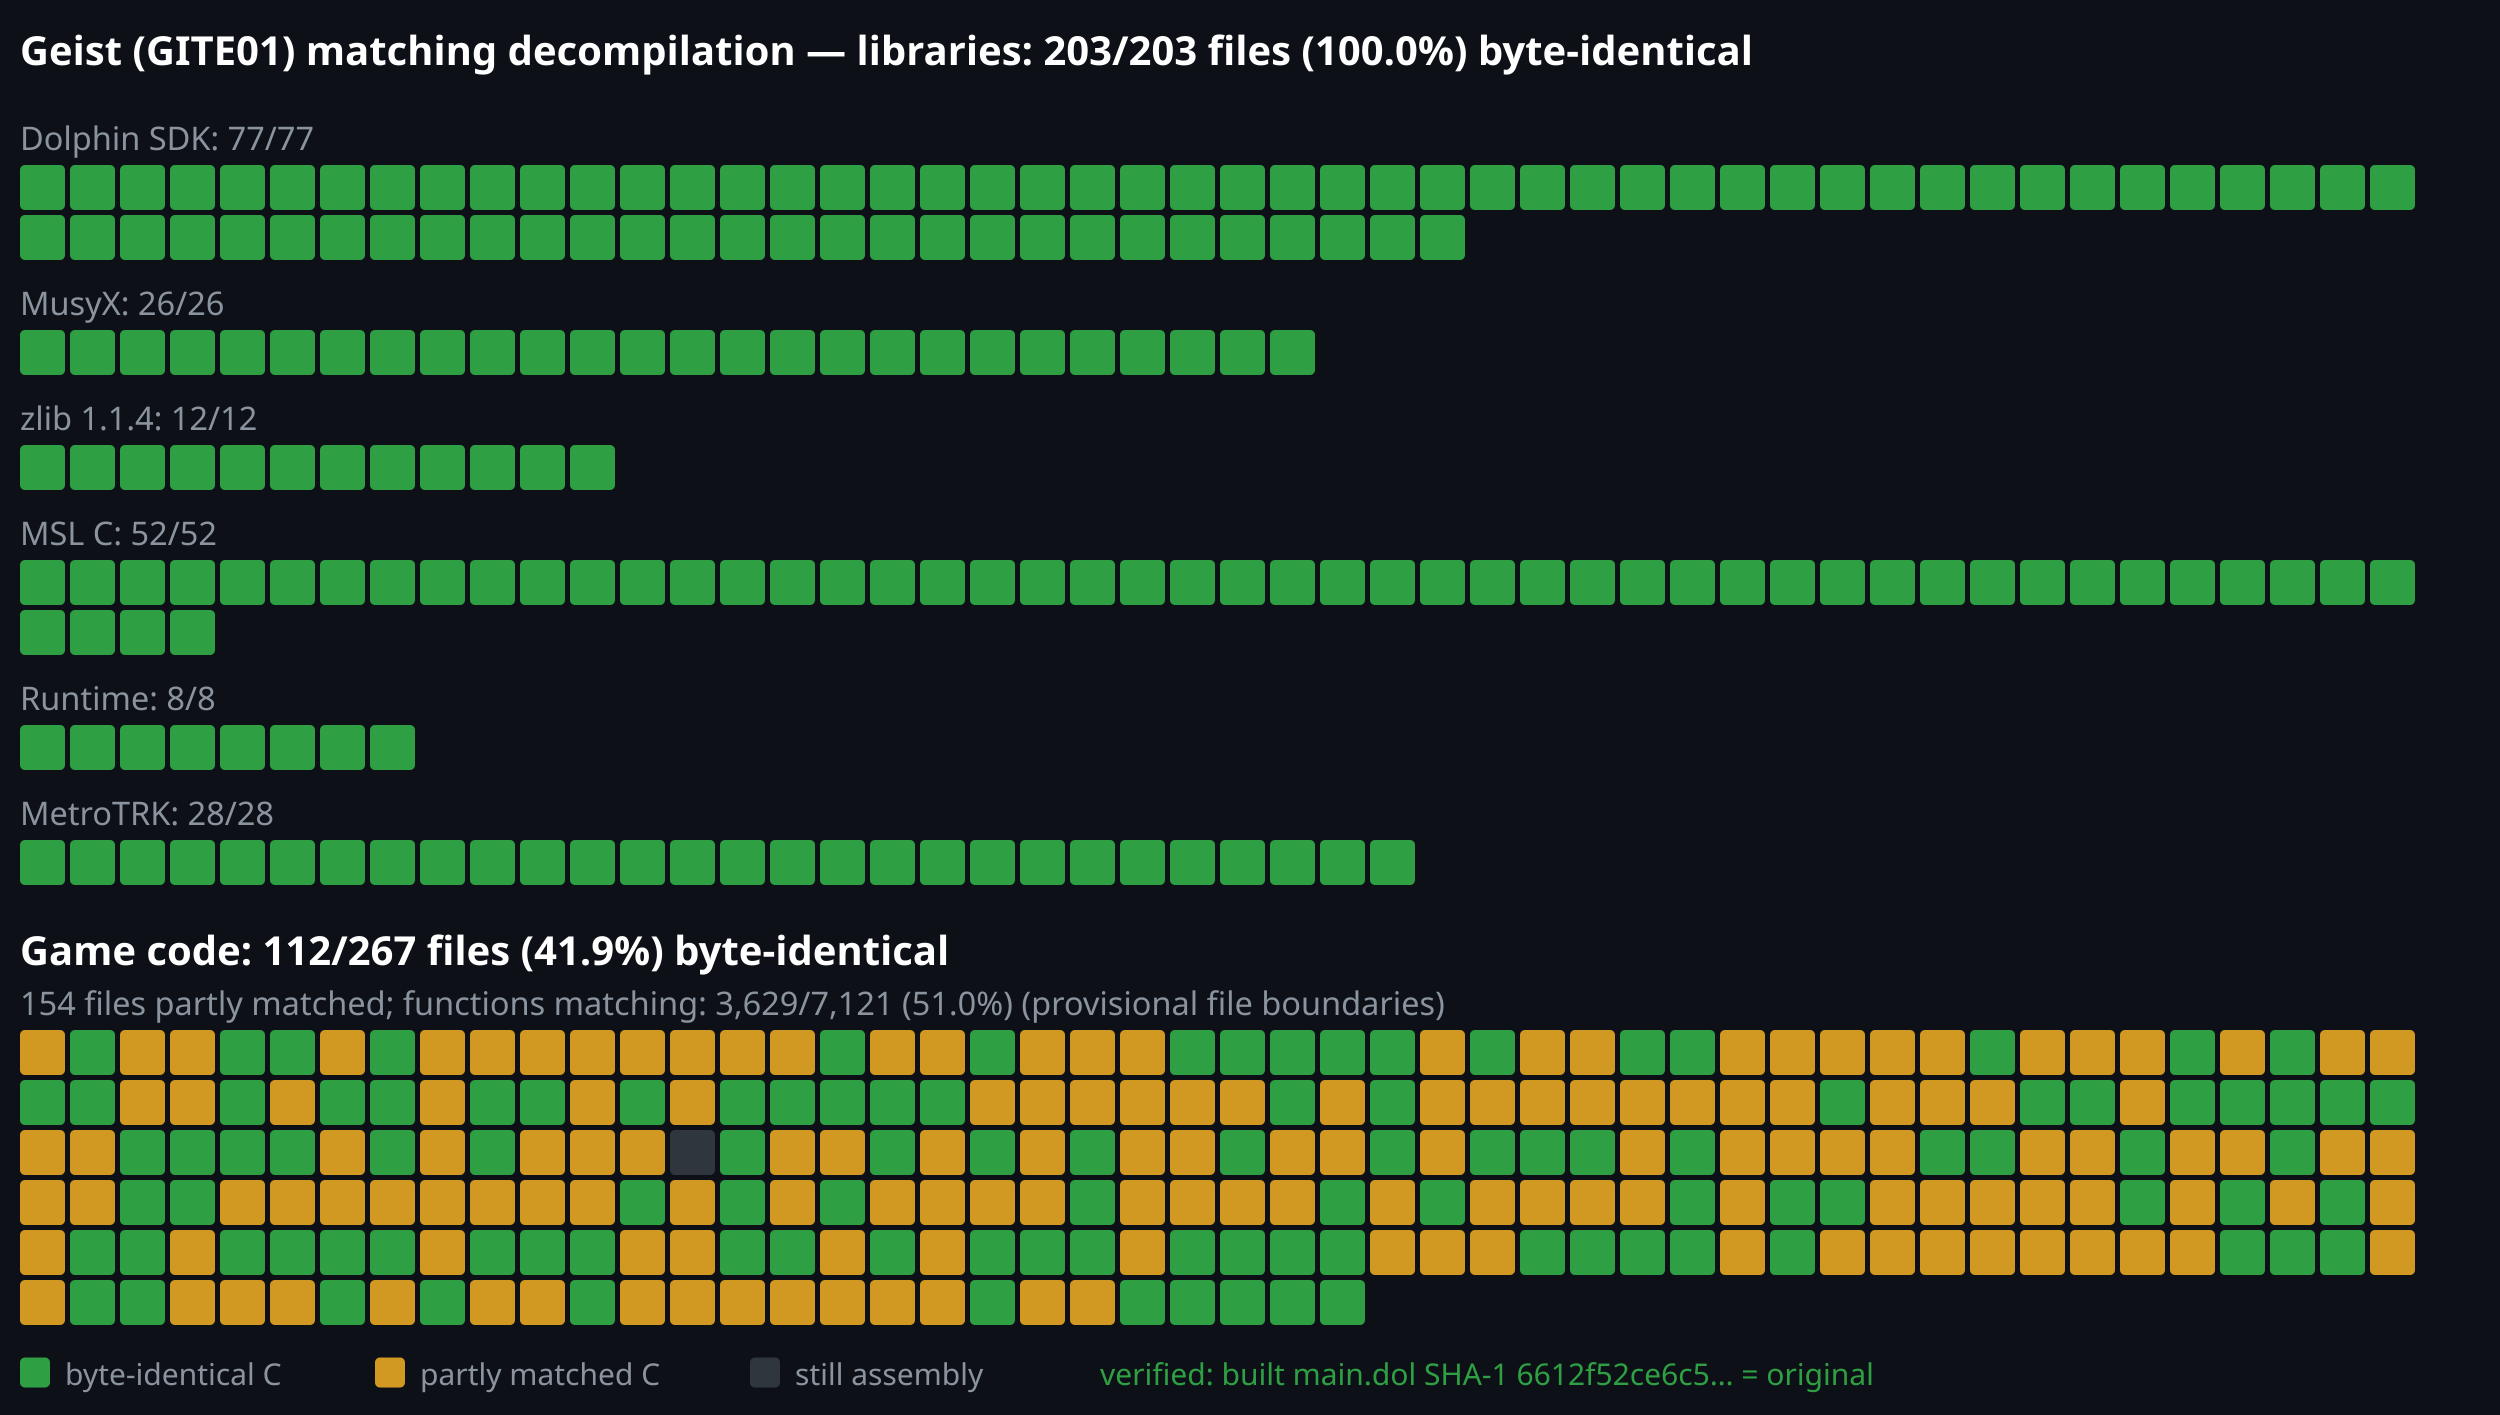
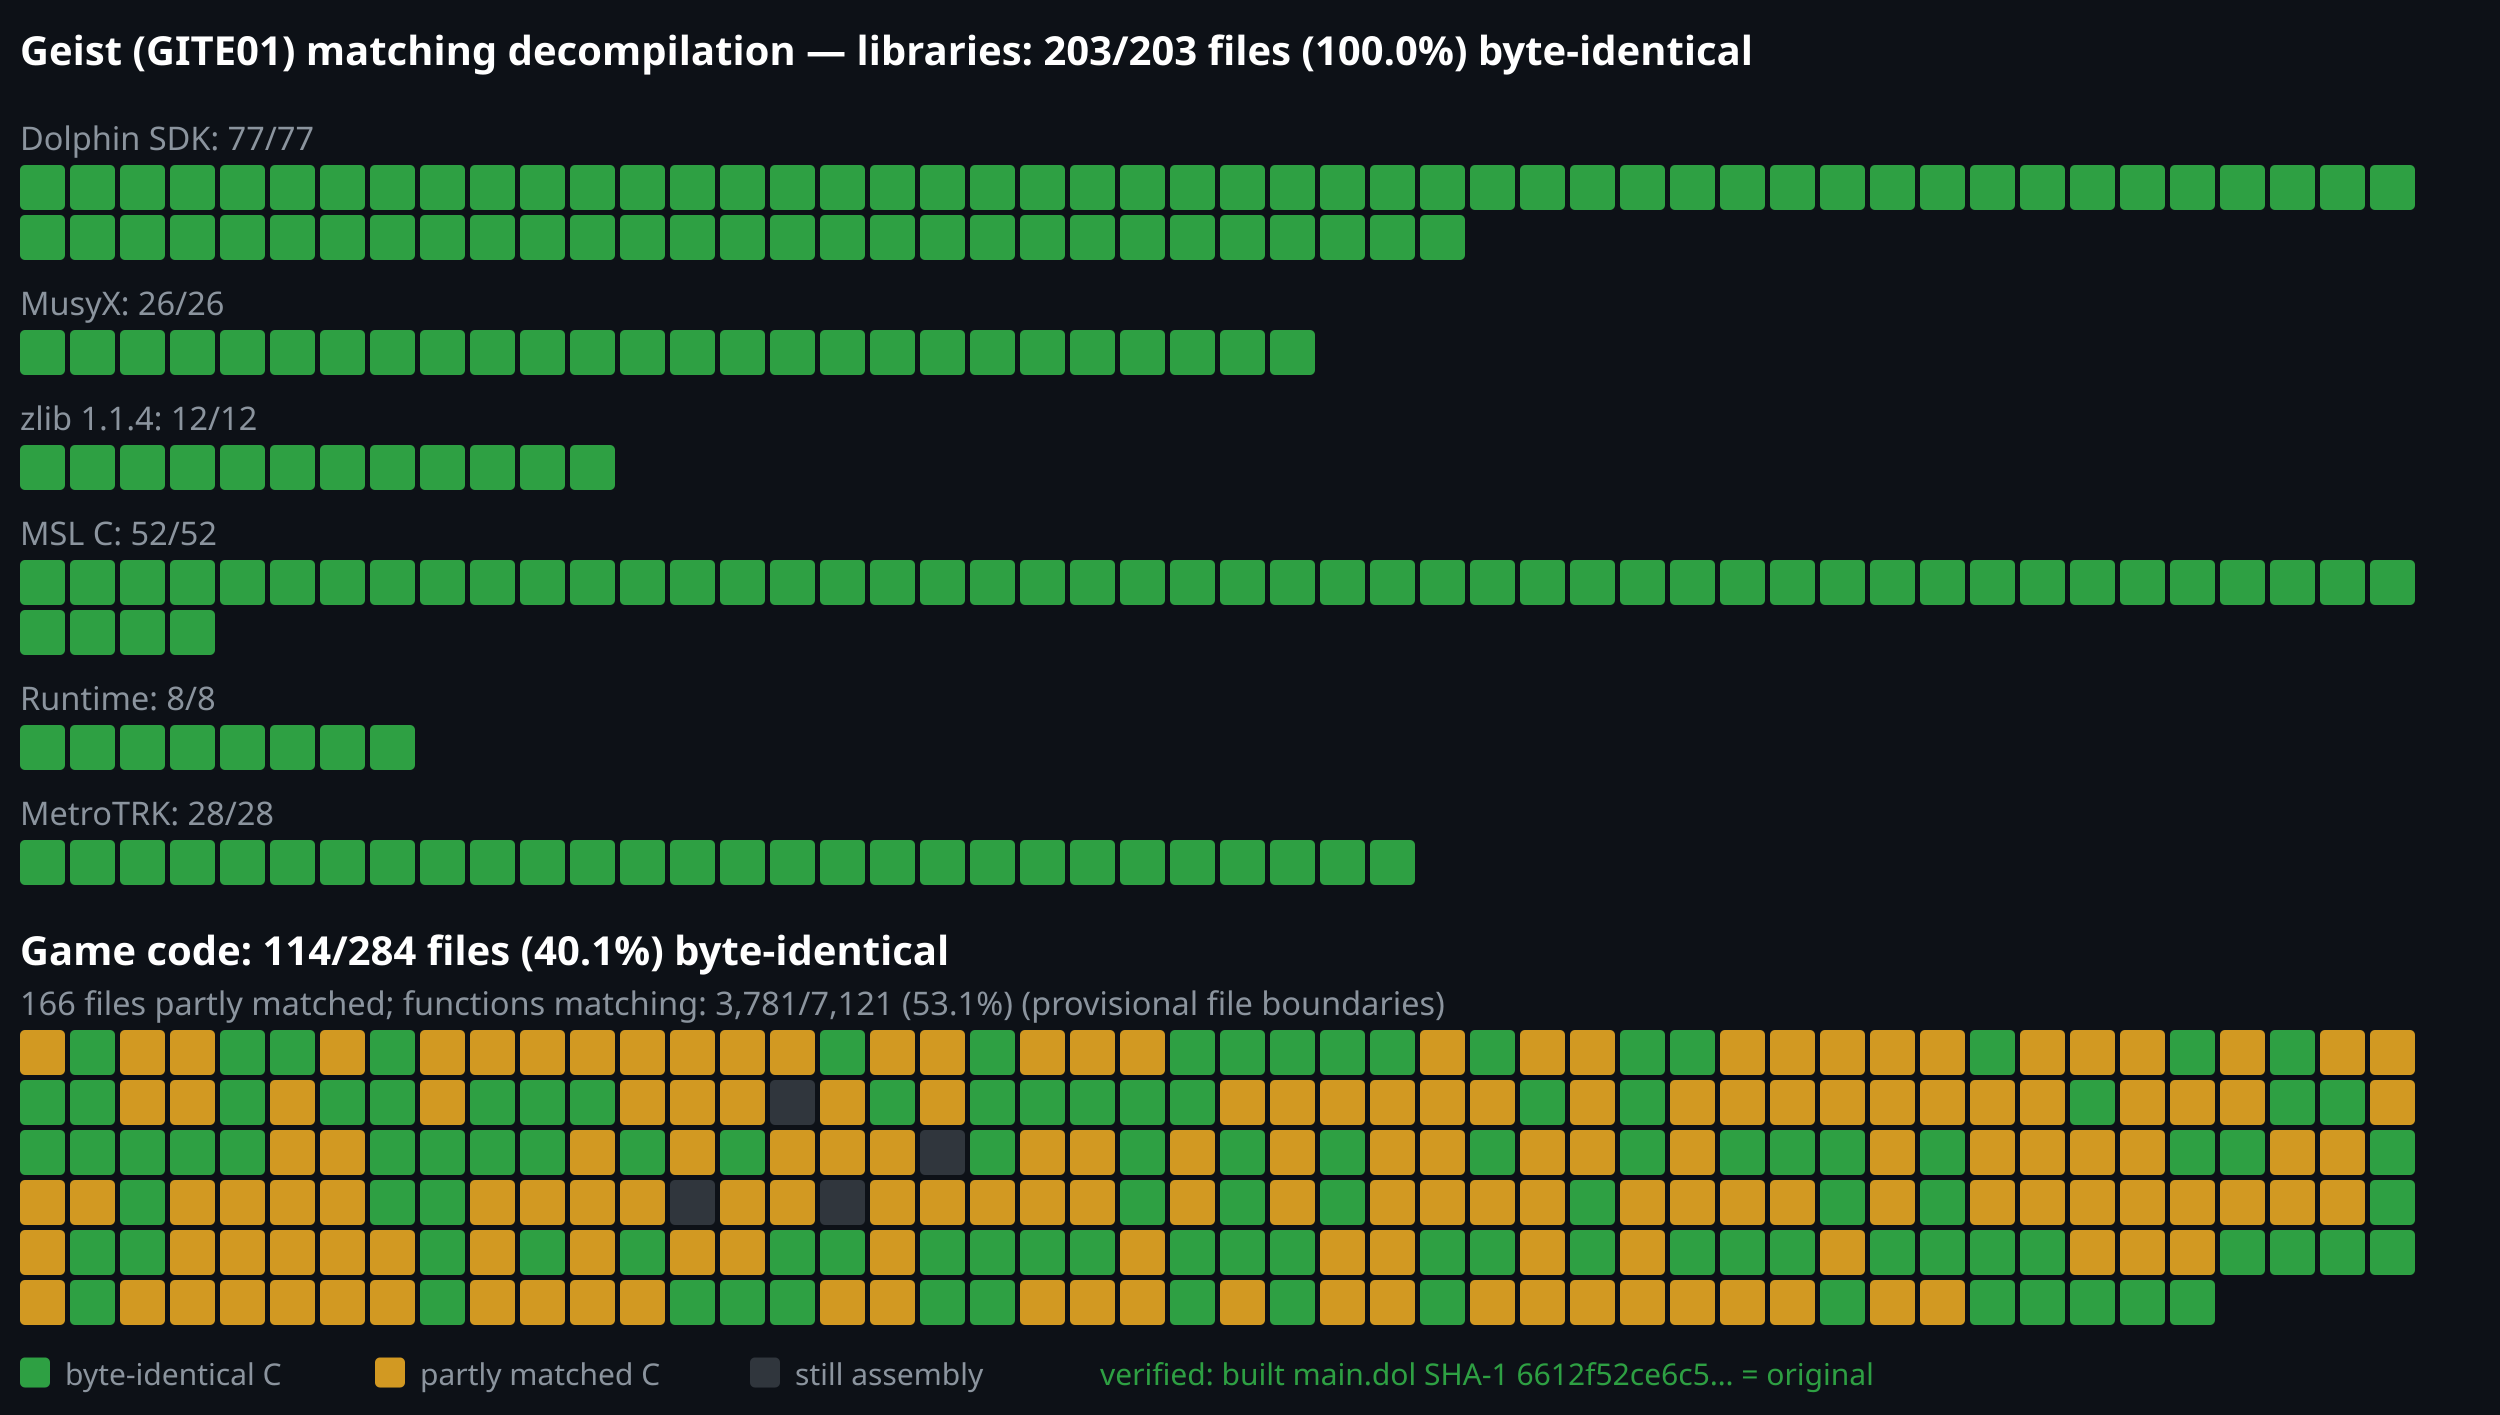
<svg xmlns="http://www.w3.org/2000/svg" viewBox="0 0 1000 566" width="1000" height="566">
  <rect width="1000" height="566" fill="#0d1117" />
  <text x="8" y="26" font-family="sans-serif" font-size="16" font-weight="bold" fill="#ffffff">Geist (GITE01) matching decompilation — libraries: 203/203 files (100.0%) byte-identical</text>
  <text x="8" y="60" font-family="sans-serif" font-size="13" font-weight="normal" fill="#8b949e">Dolphin SDK: 77/77</text>
  <rect x="8" y="66" width="18" height="18" rx="2" fill="#2ea043" />
  <rect x="28" y="66" width="18" height="18" rx="2" fill="#2ea043" />
  <rect x="48" y="66" width="18" height="18" rx="2" fill="#2ea043" />
  <rect x="68" y="66" width="18" height="18" rx="2" fill="#2ea043" />
  <rect x="88" y="66" width="18" height="18" rx="2" fill="#2ea043" />
  <rect x="108" y="66" width="18" height="18" rx="2" fill="#2ea043" />
  <rect x="128" y="66" width="18" height="18" rx="2" fill="#2ea043" />
  <rect x="148" y="66" width="18" height="18" rx="2" fill="#2ea043" />
  <rect x="168" y="66" width="18" height="18" rx="2" fill="#2ea043" />
  <rect x="188" y="66" width="18" height="18" rx="2" fill="#2ea043" />
  <rect x="208" y="66" width="18" height="18" rx="2" fill="#2ea043" />
  <rect x="228" y="66" width="18" height="18" rx="2" fill="#2ea043" />
  <rect x="248" y="66" width="18" height="18" rx="2" fill="#2ea043" />
  <rect x="268" y="66" width="18" height="18" rx="2" fill="#2ea043" />
  <rect x="288" y="66" width="18" height="18" rx="2" fill="#2ea043" />
  <rect x="308" y="66" width="18" height="18" rx="2" fill="#2ea043" />
  <rect x="328" y="66" width="18" height="18" rx="2" fill="#2ea043" />
  <rect x="348" y="66" width="18" height="18" rx="2" fill="#2ea043" />
  <rect x="368" y="66" width="18" height="18" rx="2" fill="#2ea043" />
  <rect x="388" y="66" width="18" height="18" rx="2" fill="#2ea043" />
  <rect x="408" y="66" width="18" height="18" rx="2" fill="#2ea043" />
  <rect x="428" y="66" width="18" height="18" rx="2" fill="#2ea043" />
  <rect x="448" y="66" width="18" height="18" rx="2" fill="#2ea043" />
  <rect x="468" y="66" width="18" height="18" rx="2" fill="#2ea043" />
  <rect x="488" y="66" width="18" height="18" rx="2" fill="#2ea043" />
  <rect x="508" y="66" width="18" height="18" rx="2" fill="#2ea043" />
  <rect x="528" y="66" width="18" height="18" rx="2" fill="#2ea043" />
  <rect x="548" y="66" width="18" height="18" rx="2" fill="#2ea043" />
  <rect x="568" y="66" width="18" height="18" rx="2" fill="#2ea043" />
  <rect x="588" y="66" width="18" height="18" rx="2" fill="#2ea043" />
  <rect x="608" y="66" width="18" height="18" rx="2" fill="#2ea043" />
  <rect x="628" y="66" width="18" height="18" rx="2" fill="#2ea043" />
  <rect x="648" y="66" width="18" height="18" rx="2" fill="#2ea043" />
  <rect x="668" y="66" width="18" height="18" rx="2" fill="#2ea043" />
  <rect x="688" y="66" width="18" height="18" rx="2" fill="#2ea043" />
  <rect x="708" y="66" width="18" height="18" rx="2" fill="#2ea043" />
  <rect x="728" y="66" width="18" height="18" rx="2" fill="#2ea043" />
  <rect x="748" y="66" width="18" height="18" rx="2" fill="#2ea043" />
  <rect x="768" y="66" width="18" height="18" rx="2" fill="#2ea043" />
  <rect x="788" y="66" width="18" height="18" rx="2" fill="#2ea043" />
  <rect x="808" y="66" width="18" height="18" rx="2" fill="#2ea043" />
  <rect x="828" y="66" width="18" height="18" rx="2" fill="#2ea043" />
  <rect x="848" y="66" width="18" height="18" rx="2" fill="#2ea043" />
  <rect x="868" y="66" width="18" height="18" rx="2" fill="#2ea043" />
  <rect x="888" y="66" width="18" height="18" rx="2" fill="#2ea043" />
  <rect x="908" y="66" width="18" height="18" rx="2" fill="#2ea043" />
  <rect x="928" y="66" width="18" height="18" rx="2" fill="#2ea043" />
  <rect x="948" y="66" width="18" height="18" rx="2" fill="#2ea043" />
  <rect x="8" y="86" width="18" height="18" rx="2" fill="#2ea043" />
  <rect x="28" y="86" width="18" height="18" rx="2" fill="#2ea043" />
  <rect x="48" y="86" width="18" height="18" rx="2" fill="#2ea043" />
  <rect x="68" y="86" width="18" height="18" rx="2" fill="#2ea043" />
  <rect x="88" y="86" width="18" height="18" rx="2" fill="#2ea043" />
  <rect x="108" y="86" width="18" height="18" rx="2" fill="#2ea043" />
  <rect x="128" y="86" width="18" height="18" rx="2" fill="#2ea043" />
  <rect x="148" y="86" width="18" height="18" rx="2" fill="#2ea043" />
  <rect x="168" y="86" width="18" height="18" rx="2" fill="#2ea043" />
  <rect x="188" y="86" width="18" height="18" rx="2" fill="#2ea043" />
  <rect x="208" y="86" width="18" height="18" rx="2" fill="#2ea043" />
  <rect x="228" y="86" width="18" height="18" rx="2" fill="#2ea043" />
  <rect x="248" y="86" width="18" height="18" rx="2" fill="#2ea043" />
  <rect x="268" y="86" width="18" height="18" rx="2" fill="#2ea043" />
  <rect x="288" y="86" width="18" height="18" rx="2" fill="#2ea043" />
  <rect x="308" y="86" width="18" height="18" rx="2" fill="#2ea043" />
  <rect x="328" y="86" width="18" height="18" rx="2" fill="#2ea043" />
  <rect x="348" y="86" width="18" height="18" rx="2" fill="#2ea043" />
  <rect x="368" y="86" width="18" height="18" rx="2" fill="#2ea043" />
  <rect x="388" y="86" width="18" height="18" rx="2" fill="#2ea043" />
  <rect x="408" y="86" width="18" height="18" rx="2" fill="#2ea043" />
  <rect x="428" y="86" width="18" height="18" rx="2" fill="#2ea043" />
  <rect x="448" y="86" width="18" height="18" rx="2" fill="#2ea043" />
  <rect x="468" y="86" width="18" height="18" rx="2" fill="#2ea043" />
  <rect x="488" y="86" width="18" height="18" rx="2" fill="#2ea043" />
  <rect x="508" y="86" width="18" height="18" rx="2" fill="#2ea043" />
  <rect x="528" y="86" width="18" height="18" rx="2" fill="#2ea043" />
  <rect x="548" y="86" width="18" height="18" rx="2" fill="#2ea043" />
  <rect x="568" y="86" width="18" height="18" rx="2" fill="#2ea043" />
  <text x="8" y="126" font-family="sans-serif" font-size="13" font-weight="normal" fill="#8b949e">MusyX: 26/26</text>
  <rect x="8" y="132" width="18" height="18" rx="2" fill="#2ea043" />
  <rect x="28" y="132" width="18" height="18" rx="2" fill="#2ea043" />
  <rect x="48" y="132" width="18" height="18" rx="2" fill="#2ea043" />
  <rect x="68" y="132" width="18" height="18" rx="2" fill="#2ea043" />
  <rect x="88" y="132" width="18" height="18" rx="2" fill="#2ea043" />
  <rect x="108" y="132" width="18" height="18" rx="2" fill="#2ea043" />
  <rect x="128" y="132" width="18" height="18" rx="2" fill="#2ea043" />
  <rect x="148" y="132" width="18" height="18" rx="2" fill="#2ea043" />
  <rect x="168" y="132" width="18" height="18" rx="2" fill="#2ea043" />
  <rect x="188" y="132" width="18" height="18" rx="2" fill="#2ea043" />
  <rect x="208" y="132" width="18" height="18" rx="2" fill="#2ea043" />
  <rect x="228" y="132" width="18" height="18" rx="2" fill="#2ea043" />
  <rect x="248" y="132" width="18" height="18" rx="2" fill="#2ea043" />
  <rect x="268" y="132" width="18" height="18" rx="2" fill="#2ea043" />
  <rect x="288" y="132" width="18" height="18" rx="2" fill="#2ea043" />
  <rect x="308" y="132" width="18" height="18" rx="2" fill="#2ea043" />
  <rect x="328" y="132" width="18" height="18" rx="2" fill="#2ea043" />
  <rect x="348" y="132" width="18" height="18" rx="2" fill="#2ea043" />
  <rect x="368" y="132" width="18" height="18" rx="2" fill="#2ea043" />
  <rect x="388" y="132" width="18" height="18" rx="2" fill="#2ea043" />
  <rect x="408" y="132" width="18" height="18" rx="2" fill="#2ea043" />
  <rect x="428" y="132" width="18" height="18" rx="2" fill="#2ea043" />
  <rect x="448" y="132" width="18" height="18" rx="2" fill="#2ea043" />
  <rect x="468" y="132" width="18" height="18" rx="2" fill="#2ea043" />
  <rect x="488" y="132" width="18" height="18" rx="2" fill="#2ea043" />
  <rect x="508" y="132" width="18" height="18" rx="2" fill="#2ea043" />
  <text x="8" y="172" font-family="sans-serif" font-size="13" font-weight="normal" fill="#8b949e">zlib 1.1.4: 12/12</text>
  <rect x="8" y="178" width="18" height="18" rx="2" fill="#2ea043" />
  <rect x="28" y="178" width="18" height="18" rx="2" fill="#2ea043" />
  <rect x="48" y="178" width="18" height="18" rx="2" fill="#2ea043" />
  <rect x="68" y="178" width="18" height="18" rx="2" fill="#2ea043" />
  <rect x="88" y="178" width="18" height="18" rx="2" fill="#2ea043" />
  <rect x="108" y="178" width="18" height="18" rx="2" fill="#2ea043" />
  <rect x="128" y="178" width="18" height="18" rx="2" fill="#2ea043" />
  <rect x="148" y="178" width="18" height="18" rx="2" fill="#2ea043" />
  <rect x="168" y="178" width="18" height="18" rx="2" fill="#2ea043" />
  <rect x="188" y="178" width="18" height="18" rx="2" fill="#2ea043" />
  <rect x="208" y="178" width="18" height="18" rx="2" fill="#2ea043" />
  <rect x="228" y="178" width="18" height="18" rx="2" fill="#2ea043" />
  <text x="8" y="218" font-family="sans-serif" font-size="13" font-weight="normal" fill="#8b949e">MSL C: 52/52</text>
  <rect x="8" y="224" width="18" height="18" rx="2" fill="#2ea043" />
  <rect x="28" y="224" width="18" height="18" rx="2" fill="#2ea043" />
  <rect x="48" y="224" width="18" height="18" rx="2" fill="#2ea043" />
  <rect x="68" y="224" width="18" height="18" rx="2" fill="#2ea043" />
  <rect x="88" y="224" width="18" height="18" rx="2" fill="#2ea043" />
  <rect x="108" y="224" width="18" height="18" rx="2" fill="#2ea043" />
  <rect x="128" y="224" width="18" height="18" rx="2" fill="#2ea043" />
  <rect x="148" y="224" width="18" height="18" rx="2" fill="#2ea043" />
  <rect x="168" y="224" width="18" height="18" rx="2" fill="#2ea043" />
  <rect x="188" y="224" width="18" height="18" rx="2" fill="#2ea043" />
  <rect x="208" y="224" width="18" height="18" rx="2" fill="#2ea043" />
  <rect x="228" y="224" width="18" height="18" rx="2" fill="#2ea043" />
  <rect x="248" y="224" width="18" height="18" rx="2" fill="#2ea043" />
  <rect x="268" y="224" width="18" height="18" rx="2" fill="#2ea043" />
  <rect x="288" y="224" width="18" height="18" rx="2" fill="#2ea043" />
  <rect x="308" y="224" width="18" height="18" rx="2" fill="#2ea043" />
  <rect x="328" y="224" width="18" height="18" rx="2" fill="#2ea043" />
  <rect x="348" y="224" width="18" height="18" rx="2" fill="#2ea043" />
  <rect x="368" y="224" width="18" height="18" rx="2" fill="#2ea043" />
  <rect x="388" y="224" width="18" height="18" rx="2" fill="#2ea043" />
  <rect x="408" y="224" width="18" height="18" rx="2" fill="#2ea043" />
  <rect x="428" y="224" width="18" height="18" rx="2" fill="#2ea043" />
  <rect x="448" y="224" width="18" height="18" rx="2" fill="#2ea043" />
  <rect x="468" y="224" width="18" height="18" rx="2" fill="#2ea043" />
  <rect x="488" y="224" width="18" height="18" rx="2" fill="#2ea043" />
  <rect x="508" y="224" width="18" height="18" rx="2" fill="#2ea043" />
  <rect x="528" y="224" width="18" height="18" rx="2" fill="#2ea043" />
  <rect x="548" y="224" width="18" height="18" rx="2" fill="#2ea043" />
  <rect x="568" y="224" width="18" height="18" rx="2" fill="#2ea043" />
  <rect x="588" y="224" width="18" height="18" rx="2" fill="#2ea043" />
  <rect x="608" y="224" width="18" height="18" rx="2" fill="#2ea043" />
  <rect x="628" y="224" width="18" height="18" rx="2" fill="#2ea043" />
  <rect x="648" y="224" width="18" height="18" rx="2" fill="#2ea043" />
  <rect x="668" y="224" width="18" height="18" rx="2" fill="#2ea043" />
  <rect x="688" y="224" width="18" height="18" rx="2" fill="#2ea043" />
  <rect x="708" y="224" width="18" height="18" rx="2" fill="#2ea043" />
  <rect x="728" y="224" width="18" height="18" rx="2" fill="#2ea043" />
  <rect x="748" y="224" width="18" height="18" rx="2" fill="#2ea043" />
  <rect x="768" y="224" width="18" height="18" rx="2" fill="#2ea043" />
  <rect x="788" y="224" width="18" height="18" rx="2" fill="#2ea043" />
  <rect x="808" y="224" width="18" height="18" rx="2" fill="#2ea043" />
  <rect x="828" y="224" width="18" height="18" rx="2" fill="#2ea043" />
  <rect x="848" y="224" width="18" height="18" rx="2" fill="#2ea043" />
  <rect x="868" y="224" width="18" height="18" rx="2" fill="#2ea043" />
  <rect x="888" y="224" width="18" height="18" rx="2" fill="#2ea043" />
  <rect x="908" y="224" width="18" height="18" rx="2" fill="#2ea043" />
  <rect x="928" y="224" width="18" height="18" rx="2" fill="#2ea043" />
  <rect x="948" y="224" width="18" height="18" rx="2" fill="#2ea043" />
  <rect x="8" y="244" width="18" height="18" rx="2" fill="#2ea043" />
  <rect x="28" y="244" width="18" height="18" rx="2" fill="#2ea043" />
  <rect x="48" y="244" width="18" height="18" rx="2" fill="#2ea043" />
  <rect x="68" y="244" width="18" height="18" rx="2" fill="#2ea043" />
  <text x="8" y="284" font-family="sans-serif" font-size="13" font-weight="normal" fill="#8b949e">Runtime: 8/8</text>
  <rect x="8" y="290" width="18" height="18" rx="2" fill="#2ea043" />
  <rect x="28" y="290" width="18" height="18" rx="2" fill="#2ea043" />
  <rect x="48" y="290" width="18" height="18" rx="2" fill="#2ea043" />
  <rect x="68" y="290" width="18" height="18" rx="2" fill="#2ea043" />
  <rect x="88" y="290" width="18" height="18" rx="2" fill="#2ea043" />
  <rect x="108" y="290" width="18" height="18" rx="2" fill="#2ea043" />
  <rect x="128" y="290" width="18" height="18" rx="2" fill="#2ea043" />
  <rect x="148" y="290" width="18" height="18" rx="2" fill="#2ea043" />
  <text x="8" y="330" font-family="sans-serif" font-size="13" font-weight="normal" fill="#8b949e">MetroTRK: 28/28</text>
  <rect x="8" y="336" width="18" height="18" rx="2" fill="#2ea043" />
  <rect x="28" y="336" width="18" height="18" rx="2" fill="#2ea043" />
  <rect x="48" y="336" width="18" height="18" rx="2" fill="#2ea043" />
  <rect x="68" y="336" width="18" height="18" rx="2" fill="#2ea043" />
  <rect x="88" y="336" width="18" height="18" rx="2" fill="#2ea043" />
  <rect x="108" y="336" width="18" height="18" rx="2" fill="#2ea043" />
  <rect x="128" y="336" width="18" height="18" rx="2" fill="#2ea043" />
  <rect x="148" y="336" width="18" height="18" rx="2" fill="#2ea043" />
  <rect x="168" y="336" width="18" height="18" rx="2" fill="#2ea043" />
  <rect x="188" y="336" width="18" height="18" rx="2" fill="#2ea043" />
  <rect x="208" y="336" width="18" height="18" rx="2" fill="#2ea043" />
  <rect x="228" y="336" width="18" height="18" rx="2" fill="#2ea043" />
  <rect x="248" y="336" width="18" height="18" rx="2" fill="#2ea043" />
  <rect x="268" y="336" width="18" height="18" rx="2" fill="#2ea043" />
  <rect x="288" y="336" width="18" height="18" rx="2" fill="#2ea043" />
  <rect x="308" y="336" width="18" height="18" rx="2" fill="#2ea043" />
  <rect x="328" y="336" width="18" height="18" rx="2" fill="#2ea043" />
  <rect x="348" y="336" width="18" height="18" rx="2" fill="#2ea043" />
  <rect x="368" y="336" width="18" height="18" rx="2" fill="#2ea043" />
  <rect x="388" y="336" width="18" height="18" rx="2" fill="#2ea043" />
  <rect x="408" y="336" width="18" height="18" rx="2" fill="#2ea043" />
  <rect x="428" y="336" width="18" height="18" rx="2" fill="#2ea043" />
  <rect x="448" y="336" width="18" height="18" rx="2" fill="#2ea043" />
  <rect x="468" y="336" width="18" height="18" rx="2" fill="#2ea043" />
  <rect x="488" y="336" width="18" height="18" rx="2" fill="#2ea043" />
  <rect x="508" y="336" width="18" height="18" rx="2" fill="#2ea043" />
  <rect x="528" y="336" width="18" height="18" rx="2" fill="#2ea043" />
  <rect x="548" y="336" width="18" height="18" rx="2" fill="#2ea043" />
-   <text x="8" y="386" font-family="sans-serif" font-size="16" font-weight="bold" fill="#ffffff">Game code: 112/267 files (41.9%) byte-identical</text>
-   <text x="8" y="406" font-family="sans-serif" font-size="13" font-weight="normal" fill="#8b949e">154 files partly matched; functions matching: 3,629/7,121 (51.0%) (provisional file boundaries)</text>
+   <text x="8" y="386" font-family="sans-serif" font-size="16" font-weight="bold" fill="#ffffff">Game code: 114/284 files (40.1%) byte-identical</text>
+   <text x="8" y="406" font-family="sans-serif" font-size="13" font-weight="normal" fill="#8b949e">166 files partly matched; functions matching: 3,781/7,121 (53.1%) (provisional file boundaries)</text>
  <rect x="8" y="412" width="18" height="18" rx="2" fill="#d29922" />
  <rect x="28" y="412" width="18" height="18" rx="2" fill="#2ea043" />
  <rect x="48" y="412" width="18" height="18" rx="2" fill="#d29922" />
  <rect x="68" y="412" width="18" height="18" rx="2" fill="#d29922" />
  <rect x="88" y="412" width="18" height="18" rx="2" fill="#2ea043" />
  <rect x="108" y="412" width="18" height="18" rx="2" fill="#2ea043" />
  <rect x="128" y="412" width="18" height="18" rx="2" fill="#d29922" />
  <rect x="148" y="412" width="18" height="18" rx="2" fill="#2ea043" />
  <rect x="168" y="412" width="18" height="18" rx="2" fill="#d29922" />
  <rect x="188" y="412" width="18" height="18" rx="2" fill="#d29922" />
  <rect x="208" y="412" width="18" height="18" rx="2" fill="#d29922" />
  <rect x="228" y="412" width="18" height="18" rx="2" fill="#d29922" />
  <rect x="248" y="412" width="18" height="18" rx="2" fill="#d29922" />
  <rect x="268" y="412" width="18" height="18" rx="2" fill="#d29922" />
  <rect x="288" y="412" width="18" height="18" rx="2" fill="#d29922" />
  <rect x="308" y="412" width="18" height="18" rx="2" fill="#d29922" />
  <rect x="328" y="412" width="18" height="18" rx="2" fill="#2ea043" />
  <rect x="348" y="412" width="18" height="18" rx="2" fill="#d29922" />
  <rect x="368" y="412" width="18" height="18" rx="2" fill="#d29922" />
  <rect x="388" y="412" width="18" height="18" rx="2" fill="#2ea043" />
  <rect x="408" y="412" width="18" height="18" rx="2" fill="#d29922" />
  <rect x="428" y="412" width="18" height="18" rx="2" fill="#d29922" />
  <rect x="448" y="412" width="18" height="18" rx="2" fill="#d29922" />
  <rect x="468" y="412" width="18" height="18" rx="2" fill="#2ea043" />
  <rect x="488" y="412" width="18" height="18" rx="2" fill="#2ea043" />
  <rect x="508" y="412" width="18" height="18" rx="2" fill="#2ea043" />
  <rect x="528" y="412" width="18" height="18" rx="2" fill="#2ea043" />
  <rect x="548" y="412" width="18" height="18" rx="2" fill="#2ea043" />
  <rect x="568" y="412" width="18" height="18" rx="2" fill="#d29922" />
  <rect x="588" y="412" width="18" height="18" rx="2" fill="#2ea043" />
  <rect x="608" y="412" width="18" height="18" rx="2" fill="#d29922" />
  <rect x="628" y="412" width="18" height="18" rx="2" fill="#d29922" />
  <rect x="648" y="412" width="18" height="18" rx="2" fill="#2ea043" />
  <rect x="668" y="412" width="18" height="18" rx="2" fill="#2ea043" />
  <rect x="688" y="412" width="18" height="18" rx="2" fill="#d29922" />
  <rect x="708" y="412" width="18" height="18" rx="2" fill="#d29922" />
  <rect x="728" y="412" width="18" height="18" rx="2" fill="#d29922" />
  <rect x="748" y="412" width="18" height="18" rx="2" fill="#d29922" />
  <rect x="768" y="412" width="18" height="18" rx="2" fill="#d29922" />
  <rect x="788" y="412" width="18" height="18" rx="2" fill="#2ea043" />
  <rect x="808" y="412" width="18" height="18" rx="2" fill="#d29922" />
  <rect x="828" y="412" width="18" height="18" rx="2" fill="#d29922" />
  <rect x="848" y="412" width="18" height="18" rx="2" fill="#d29922" />
  <rect x="868" y="412" width="18" height="18" rx="2" fill="#2ea043" />
  <rect x="888" y="412" width="18" height="18" rx="2" fill="#d29922" />
  <rect x="908" y="412" width="18" height="18" rx="2" fill="#2ea043" />
  <rect x="928" y="412" width="18" height="18" rx="2" fill="#d29922" />
  <rect x="948" y="412" width="18" height="18" rx="2" fill="#d29922" />
  <rect x="8" y="432" width="18" height="18" rx="2" fill="#2ea043" />
  <rect x="28" y="432" width="18" height="18" rx="2" fill="#2ea043" />
  <rect x="48" y="432" width="18" height="18" rx="2" fill="#d29922" />
  <rect x="68" y="432" width="18" height="18" rx="2" fill="#d29922" />
  <rect x="88" y="432" width="18" height="18" rx="2" fill="#2ea043" />
  <rect x="108" y="432" width="18" height="18" rx="2" fill="#d29922" />
  <rect x="128" y="432" width="18" height="18" rx="2" fill="#2ea043" />
  <rect x="148" y="432" width="18" height="18" rx="2" fill="#2ea043" />
  <rect x="168" y="432" width="18" height="18" rx="2" fill="#d29922" />
  <rect x="188" y="432" width="18" height="18" rx="2" fill="#2ea043" />
  <rect x="208" y="432" width="18" height="18" rx="2" fill="#2ea043" />
-   <rect x="228" y="432" width="18" height="18" rx="2" fill="#d29922" />
-   <rect x="248" y="432" width="18" height="18" rx="2" fill="#2ea043" />
+   <rect x="228" y="432" width="18" height="18" rx="2" fill="#2ea043" />
+   <rect x="248" y="432" width="18" height="18" rx="2" fill="#d29922" />
  <rect x="268" y="432" width="18" height="18" rx="2" fill="#d29922" />
-   <rect x="288" y="432" width="18" height="18" rx="2" fill="#2ea043" />
-   <rect x="308" y="432" width="18" height="18" rx="2" fill="#2ea043" />
-   <rect x="328" y="432" width="18" height="18" rx="2" fill="#2ea043" />
+   <rect x="288" y="432" width="18" height="18" rx="2" fill="#d29922" />
+   <rect x="308" y="432" width="18" height="18" rx="2" fill="#30363d" />
+   <rect x="328" y="432" width="18" height="18" rx="2" fill="#d29922" />
  <rect x="348" y="432" width="18" height="18" rx="2" fill="#2ea043" />
-   <rect x="368" y="432" width="18" height="18" rx="2" fill="#2ea043" />
-   <rect x="388" y="432" width="18" height="18" rx="2" fill="#d29922" />
-   <rect x="408" y="432" width="18" height="18" rx="2" fill="#d29922" />
-   <rect x="428" y="432" width="18" height="18" rx="2" fill="#d29922" />
-   <rect x="448" y="432" width="18" height="18" rx="2" fill="#d29922" />
-   <rect x="468" y="432" width="18" height="18" rx="2" fill="#d29922" />
+   <rect x="368" y="432" width="18" height="18" rx="2" fill="#d29922" />
+   <rect x="388" y="432" width="18" height="18" rx="2" fill="#2ea043" />
+   <rect x="408" y="432" width="18" height="18" rx="2" fill="#2ea043" />
+   <rect x="428" y="432" width="18" height="18" rx="2" fill="#2ea043" />
+   <rect x="448" y="432" width="18" height="18" rx="2" fill="#2ea043" />
+   <rect x="468" y="432" width="18" height="18" rx="2" fill="#2ea043" />
  <rect x="488" y="432" width="18" height="18" rx="2" fill="#d29922" />
-   <rect x="508" y="432" width="18" height="18" rx="2" fill="#2ea043" />
+   <rect x="508" y="432" width="18" height="18" rx="2" fill="#d29922" />
  <rect x="528" y="432" width="18" height="18" rx="2" fill="#d29922" />
-   <rect x="548" y="432" width="18" height="18" rx="2" fill="#2ea043" />
+   <rect x="548" y="432" width="18" height="18" rx="2" fill="#d29922" />
  <rect x="568" y="432" width="18" height="18" rx="2" fill="#d29922" />
  <rect x="588" y="432" width="18" height="18" rx="2" fill="#d29922" />
-   <rect x="608" y="432" width="18" height="18" rx="2" fill="#d29922" />
+   <rect x="608" y="432" width="18" height="18" rx="2" fill="#2ea043" />
  <rect x="628" y="432" width="18" height="18" rx="2" fill="#d29922" />
-   <rect x="648" y="432" width="18" height="18" rx="2" fill="#d29922" />
+   <rect x="648" y="432" width="18" height="18" rx="2" fill="#2ea043" />
  <rect x="668" y="432" width="18" height="18" rx="2" fill="#d29922" />
  <rect x="688" y="432" width="18" height="18" rx="2" fill="#d29922" />
  <rect x="708" y="432" width="18" height="18" rx="2" fill="#d29922" />
-   <rect x="728" y="432" width="18" height="18" rx="2" fill="#2ea043" />
+   <rect x="728" y="432" width="18" height="18" rx="2" fill="#d29922" />
  <rect x="748" y="432" width="18" height="18" rx="2" fill="#d29922" />
  <rect x="768" y="432" width="18" height="18" rx="2" fill="#d29922" />
  <rect x="788" y="432" width="18" height="18" rx="2" fill="#d29922" />
-   <rect x="808" y="432" width="18" height="18" rx="2" fill="#2ea043" />
+   <rect x="808" y="432" width="18" height="18" rx="2" fill="#d29922" />
  <rect x="828" y="432" width="18" height="18" rx="2" fill="#2ea043" />
  <rect x="848" y="432" width="18" height="18" rx="2" fill="#d29922" />
-   <rect x="868" y="432" width="18" height="18" rx="2" fill="#2ea043" />
-   <rect x="888" y="432" width="18" height="18" rx="2" fill="#2ea043" />
+   <rect x="868" y="432" width="18" height="18" rx="2" fill="#d29922" />
+   <rect x="888" y="432" width="18" height="18" rx="2" fill="#d29922" />
  <rect x="908" y="432" width="18" height="18" rx="2" fill="#2ea043" />
  <rect x="928" y="432" width="18" height="18" rx="2" fill="#2ea043" />
-   <rect x="948" y="432" width="18" height="18" rx="2" fill="#2ea043" />
-   <rect x="8" y="452" width="18" height="18" rx="2" fill="#d29922" />
-   <rect x="28" y="452" width="18" height="18" rx="2" fill="#d29922" />
+   <rect x="948" y="432" width="18" height="18" rx="2" fill="#d29922" />
+   <rect x="8" y="452" width="18" height="18" rx="2" fill="#2ea043" />
+   <rect x="28" y="452" width="18" height="18" rx="2" fill="#2ea043" />
  <rect x="48" y="452" width="18" height="18" rx="2" fill="#2ea043" />
  <rect x="68" y="452" width="18" height="18" rx="2" fill="#2ea043" />
  <rect x="88" y="452" width="18" height="18" rx="2" fill="#2ea043" />
-   <rect x="108" y="452" width="18" height="18" rx="2" fill="#2ea043" />
+   <rect x="108" y="452" width="18" height="18" rx="2" fill="#d29922" />
  <rect x="128" y="452" width="18" height="18" rx="2" fill="#d29922" />
  <rect x="148" y="452" width="18" height="18" rx="2" fill="#2ea043" />
-   <rect x="168" y="452" width="18" height="18" rx="2" fill="#d29922" />
+   <rect x="168" y="452" width="18" height="18" rx="2" fill="#2ea043" />
  <rect x="188" y="452" width="18" height="18" rx="2" fill="#2ea043" />
-   <rect x="208" y="452" width="18" height="18" rx="2" fill="#d29922" />
+   <rect x="208" y="452" width="18" height="18" rx="2" fill="#2ea043" />
  <rect x="228" y="452" width="18" height="18" rx="2" fill="#d29922" />
-   <rect x="248" y="452" width="18" height="18" rx="2" fill="#d29922" />
-   <rect x="268" y="452" width="18" height="18" rx="2" fill="#30363d" />
+   <rect x="248" y="452" width="18" height="18" rx="2" fill="#2ea043" />
+   <rect x="268" y="452" width="18" height="18" rx="2" fill="#d29922" />
  <rect x="288" y="452" width="18" height="18" rx="2" fill="#2ea043" />
  <rect x="308" y="452" width="18" height="18" rx="2" fill="#d29922" />
  <rect x="328" y="452" width="18" height="18" rx="2" fill="#d29922" />
-   <rect x="348" y="452" width="18" height="18" rx="2" fill="#2ea043" />
-   <rect x="368" y="452" width="18" height="18" rx="2" fill="#d29922" />
+   <rect x="348" y="452" width="18" height="18" rx="2" fill="#d29922" />
+   <rect x="368" y="452" width="18" height="18" rx="2" fill="#30363d" />
  <rect x="388" y="452" width="18" height="18" rx="2" fill="#2ea043" />
  <rect x="408" y="452" width="18" height="18" rx="2" fill="#d29922" />
-   <rect x="428" y="452" width="18" height="18" rx="2" fill="#2ea043" />
-   <rect x="448" y="452" width="18" height="18" rx="2" fill="#d29922" />
+   <rect x="428" y="452" width="18" height="18" rx="2" fill="#d29922" />
+   <rect x="448" y="452" width="18" height="18" rx="2" fill="#2ea043" />
  <rect x="468" y="452" width="18" height="18" rx="2" fill="#d29922" />
  <rect x="488" y="452" width="18" height="18" rx="2" fill="#2ea043" />
  <rect x="508" y="452" width="18" height="18" rx="2" fill="#d29922" />
-   <rect x="528" y="452" width="18" height="18" rx="2" fill="#d29922" />
-   <rect x="548" y="452" width="18" height="18" rx="2" fill="#2ea043" />
+   <rect x="528" y="452" width="18" height="18" rx="2" fill="#2ea043" />
+   <rect x="548" y="452" width="18" height="18" rx="2" fill="#d29922" />
  <rect x="568" y="452" width="18" height="18" rx="2" fill="#d29922" />
  <rect x="588" y="452" width="18" height="18" rx="2" fill="#2ea043" />
-   <rect x="608" y="452" width="18" height="18" rx="2" fill="#2ea043" />
-   <rect x="628" y="452" width="18" height="18" rx="2" fill="#2ea043" />
-   <rect x="648" y="452" width="18" height="18" rx="2" fill="#d29922" />
-   <rect x="668" y="452" width="18" height="18" rx="2" fill="#2ea043" />
-   <rect x="688" y="452" width="18" height="18" rx="2" fill="#d29922" />
-   <rect x="708" y="452" width="18" height="18" rx="2" fill="#d29922" />
-   <rect x="728" y="452" width="18" height="18" rx="2" fill="#d29922" />
+   <rect x="608" y="452" width="18" height="18" rx="2" fill="#d29922" />
+   <rect x="628" y="452" width="18" height="18" rx="2" fill="#d29922" />
+   <rect x="648" y="452" width="18" height="18" rx="2" fill="#2ea043" />
+   <rect x="668" y="452" width="18" height="18" rx="2" fill="#d29922" />
+   <rect x="688" y="452" width="18" height="18" rx="2" fill="#2ea043" />
+   <rect x="708" y="452" width="18" height="18" rx="2" fill="#2ea043" />
+   <rect x="728" y="452" width="18" height="18" rx="2" fill="#2ea043" />
  <rect x="748" y="452" width="18" height="18" rx="2" fill="#d29922" />
  <rect x="768" y="452" width="18" height="18" rx="2" fill="#2ea043" />
-   <rect x="788" y="452" width="18" height="18" rx="2" fill="#2ea043" />
+   <rect x="788" y="452" width="18" height="18" rx="2" fill="#d29922" />
  <rect x="808" y="452" width="18" height="18" rx="2" fill="#d29922" />
  <rect x="828" y="452" width="18" height="18" rx="2" fill="#d29922" />
-   <rect x="848" y="452" width="18" height="18" rx="2" fill="#2ea043" />
-   <rect x="868" y="452" width="18" height="18" rx="2" fill="#d29922" />
-   <rect x="888" y="452" width="18" height="18" rx="2" fill="#d29922" />
-   <rect x="908" y="452" width="18" height="18" rx="2" fill="#2ea043" />
+   <rect x="848" y="452" width="18" height="18" rx="2" fill="#d29922" />
+   <rect x="868" y="452" width="18" height="18" rx="2" fill="#2ea043" />
+   <rect x="888" y="452" width="18" height="18" rx="2" fill="#2ea043" />
+   <rect x="908" y="452" width="18" height="18" rx="2" fill="#d29922" />
  <rect x="928" y="452" width="18" height="18" rx="2" fill="#d29922" />
-   <rect x="948" y="452" width="18" height="18" rx="2" fill="#d29922" />
+   <rect x="948" y="452" width="18" height="18" rx="2" fill="#2ea043" />
  <rect x="8" y="472" width="18" height="18" rx="2" fill="#d29922" />
  <rect x="28" y="472" width="18" height="18" rx="2" fill="#d29922" />
  <rect x="48" y="472" width="18" height="18" rx="2" fill="#2ea043" />
-   <rect x="68" y="472" width="18" height="18" rx="2" fill="#2ea043" />
+   <rect x="68" y="472" width="18" height="18" rx="2" fill="#d29922" />
  <rect x="88" y="472" width="18" height="18" rx="2" fill="#d29922" />
  <rect x="108" y="472" width="18" height="18" rx="2" fill="#d29922" />
  <rect x="128" y="472" width="18" height="18" rx="2" fill="#d29922" />
-   <rect x="148" y="472" width="18" height="18" rx="2" fill="#d29922" />
-   <rect x="168" y="472" width="18" height="18" rx="2" fill="#d29922" />
+   <rect x="148" y="472" width="18" height="18" rx="2" fill="#2ea043" />
+   <rect x="168" y="472" width="18" height="18" rx="2" fill="#2ea043" />
  <rect x="188" y="472" width="18" height="18" rx="2" fill="#d29922" />
  <rect x="208" y="472" width="18" height="18" rx="2" fill="#d29922" />
  <rect x="228" y="472" width="18" height="18" rx="2" fill="#d29922" />
-   <rect x="248" y="472" width="18" height="18" rx="2" fill="#2ea043" />
-   <rect x="268" y="472" width="18" height="18" rx="2" fill="#d29922" />
-   <rect x="288" y="472" width="18" height="18" rx="2" fill="#2ea043" />
+   <rect x="248" y="472" width="18" height="18" rx="2" fill="#d29922" />
+   <rect x="268" y="472" width="18" height="18" rx="2" fill="#30363d" />
+   <rect x="288" y="472" width="18" height="18" rx="2" fill="#d29922" />
  <rect x="308" y="472" width="18" height="18" rx="2" fill="#d29922" />
-   <rect x="328" y="472" width="18" height="18" rx="2" fill="#2ea043" />
+   <rect x="328" y="472" width="18" height="18" rx="2" fill="#30363d" />
  <rect x="348" y="472" width="18" height="18" rx="2" fill="#d29922" />
  <rect x="368" y="472" width="18" height="18" rx="2" fill="#d29922" />
  <rect x="388" y="472" width="18" height="18" rx="2" fill="#d29922" />
  <rect x="408" y="472" width="18" height="18" rx="2" fill="#d29922" />
-   <rect x="428" y="472" width="18" height="18" rx="2" fill="#2ea043" />
-   <rect x="448" y="472" width="18" height="18" rx="2" fill="#d29922" />
+   <rect x="428" y="472" width="18" height="18" rx="2" fill="#d29922" />
+   <rect x="448" y="472" width="18" height="18" rx="2" fill="#2ea043" />
  <rect x="468" y="472" width="18" height="18" rx="2" fill="#d29922" />
-   <rect x="488" y="472" width="18" height="18" rx="2" fill="#d29922" />
+   <rect x="488" y="472" width="18" height="18" rx="2" fill="#2ea043" />
  <rect x="508" y="472" width="18" height="18" rx="2" fill="#d29922" />
  <rect x="528" y="472" width="18" height="18" rx="2" fill="#2ea043" />
  <rect x="548" y="472" width="18" height="18" rx="2" fill="#d29922" />
-   <rect x="568" y="472" width="18" height="18" rx="2" fill="#2ea043" />
+   <rect x="568" y="472" width="18" height="18" rx="2" fill="#d29922" />
  <rect x="588" y="472" width="18" height="18" rx="2" fill="#d29922" />
  <rect x="608" y="472" width="18" height="18" rx="2" fill="#d29922" />
-   <rect x="628" y="472" width="18" height="18" rx="2" fill="#d29922" />
+   <rect x="628" y="472" width="18" height="18" rx="2" fill="#2ea043" />
  <rect x="648" y="472" width="18" height="18" rx="2" fill="#d29922" />
-   <rect x="668" y="472" width="18" height="18" rx="2" fill="#2ea043" />
+   <rect x="668" y="472" width="18" height="18" rx="2" fill="#d29922" />
  <rect x="688" y="472" width="18" height="18" rx="2" fill="#d29922" />
-   <rect x="708" y="472" width="18" height="18" rx="2" fill="#2ea043" />
+   <rect x="708" y="472" width="18" height="18" rx="2" fill="#d29922" />
  <rect x="728" y="472" width="18" height="18" rx="2" fill="#2ea043" />
  <rect x="748" y="472" width="18" height="18" rx="2" fill="#d29922" />
-   <rect x="768" y="472" width="18" height="18" rx="2" fill="#d29922" />
+   <rect x="768" y="472" width="18" height="18" rx="2" fill="#2ea043" />
  <rect x="788" y="472" width="18" height="18" rx="2" fill="#d29922" />
  <rect x="808" y="472" width="18" height="18" rx="2" fill="#d29922" />
  <rect x="828" y="472" width="18" height="18" rx="2" fill="#d29922" />
-   <rect x="848" y="472" width="18" height="18" rx="2" fill="#2ea043" />
+   <rect x="848" y="472" width="18" height="18" rx="2" fill="#d29922" />
  <rect x="868" y="472" width="18" height="18" rx="2" fill="#d29922" />
-   <rect x="888" y="472" width="18" height="18" rx="2" fill="#2ea043" />
+   <rect x="888" y="472" width="18" height="18" rx="2" fill="#d29922" />
  <rect x="908" y="472" width="18" height="18" rx="2" fill="#d29922" />
-   <rect x="928" y="472" width="18" height="18" rx="2" fill="#2ea043" />
-   <rect x="948" y="472" width="18" height="18" rx="2" fill="#d29922" />
+   <rect x="928" y="472" width="18" height="18" rx="2" fill="#d29922" />
+   <rect x="948" y="472" width="18" height="18" rx="2" fill="#2ea043" />
  <rect x="8" y="492" width="18" height="18" rx="2" fill="#d29922" />
  <rect x="28" y="492" width="18" height="18" rx="2" fill="#2ea043" />
  <rect x="48" y="492" width="18" height="18" rx="2" fill="#2ea043" />
  <rect x="68" y="492" width="18" height="18" rx="2" fill="#d29922" />
-   <rect x="88" y="492" width="18" height="18" rx="2" fill="#2ea043" />
-   <rect x="108" y="492" width="18" height="18" rx="2" fill="#2ea043" />
-   <rect x="128" y="492" width="18" height="18" rx="2" fill="#2ea043" />
-   <rect x="148" y="492" width="18" height="18" rx="2" fill="#2ea043" />
-   <rect x="168" y="492" width="18" height="18" rx="2" fill="#d29922" />
-   <rect x="188" y="492" width="18" height="18" rx="2" fill="#2ea043" />
+   <rect x="88" y="492" width="18" height="18" rx="2" fill="#d29922" />
+   <rect x="108" y="492" width="18" height="18" rx="2" fill="#d29922" />
+   <rect x="128" y="492" width="18" height="18" rx="2" fill="#d29922" />
+   <rect x="148" y="492" width="18" height="18" rx="2" fill="#d29922" />
+   <rect x="168" y="492" width="18" height="18" rx="2" fill="#2ea043" />
+   <rect x="188" y="492" width="18" height="18" rx="2" fill="#d29922" />
  <rect x="208" y="492" width="18" height="18" rx="2" fill="#2ea043" />
-   <rect x="228" y="492" width="18" height="18" rx="2" fill="#2ea043" />
-   <rect x="248" y="492" width="18" height="18" rx="2" fill="#d29922" />
+   <rect x="228" y="492" width="18" height="18" rx="2" fill="#d29922" />
+   <rect x="248" y="492" width="18" height="18" rx="2" fill="#2ea043" />
  <rect x="268" y="492" width="18" height="18" rx="2" fill="#d29922" />
-   <rect x="288" y="492" width="18" height="18" rx="2" fill="#2ea043" />
+   <rect x="288" y="492" width="18" height="18" rx="2" fill="#d29922" />
  <rect x="308" y="492" width="18" height="18" rx="2" fill="#2ea043" />
-   <rect x="328" y="492" width="18" height="18" rx="2" fill="#d29922" />
-   <rect x="348" y="492" width="18" height="18" rx="2" fill="#2ea043" />
-   <rect x="368" y="492" width="18" height="18" rx="2" fill="#d29922" />
+   <rect x="328" y="492" width="18" height="18" rx="2" fill="#2ea043" />
+   <rect x="348" y="492" width="18" height="18" rx="2" fill="#d29922" />
+   <rect x="368" y="492" width="18" height="18" rx="2" fill="#2ea043" />
  <rect x="388" y="492" width="18" height="18" rx="2" fill="#2ea043" />
  <rect x="408" y="492" width="18" height="18" rx="2" fill="#2ea043" />
  <rect x="428" y="492" width="18" height="18" rx="2" fill="#2ea043" />
  <rect x="448" y="492" width="18" height="18" rx="2" fill="#d29922" />
  <rect x="468" y="492" width="18" height="18" rx="2" fill="#2ea043" />
  <rect x="488" y="492" width="18" height="18" rx="2" fill="#2ea043" />
  <rect x="508" y="492" width="18" height="18" rx="2" fill="#2ea043" />
-   <rect x="528" y="492" width="18" height="18" rx="2" fill="#2ea043" />
+   <rect x="528" y="492" width="18" height="18" rx="2" fill="#d29922" />
  <rect x="548" y="492" width="18" height="18" rx="2" fill="#d29922" />
-   <rect x="568" y="492" width="18" height="18" rx="2" fill="#d29922" />
-   <rect x="588" y="492" width="18" height="18" rx="2" fill="#d29922" />
-   <rect x="608" y="492" width="18" height="18" rx="2" fill="#2ea043" />
+   <rect x="568" y="492" width="18" height="18" rx="2" fill="#2ea043" />
+   <rect x="588" y="492" width="18" height="18" rx="2" fill="#2ea043" />
+   <rect x="608" y="492" width="18" height="18" rx="2" fill="#d29922" />
  <rect x="628" y="492" width="18" height="18" rx="2" fill="#2ea043" />
-   <rect x="648" y="492" width="18" height="18" rx="2" fill="#2ea043" />
+   <rect x="648" y="492" width="18" height="18" rx="2" fill="#d29922" />
  <rect x="668" y="492" width="18" height="18" rx="2" fill="#2ea043" />
-   <rect x="688" y="492" width="18" height="18" rx="2" fill="#d29922" />
+   <rect x="688" y="492" width="18" height="18" rx="2" fill="#2ea043" />
  <rect x="708" y="492" width="18" height="18" rx="2" fill="#2ea043" />
  <rect x="728" y="492" width="18" height="18" rx="2" fill="#d29922" />
-   <rect x="748" y="492" width="18" height="18" rx="2" fill="#d29922" />
-   <rect x="768" y="492" width="18" height="18" rx="2" fill="#d29922" />
-   <rect x="788" y="492" width="18" height="18" rx="2" fill="#d29922" />
-   <rect x="808" y="492" width="18" height="18" rx="2" fill="#d29922" />
+   <rect x="748" y="492" width="18" height="18" rx="2" fill="#2ea043" />
+   <rect x="768" y="492" width="18" height="18" rx="2" fill="#2ea043" />
+   <rect x="788" y="492" width="18" height="18" rx="2" fill="#2ea043" />
+   <rect x="808" y="492" width="18" height="18" rx="2" fill="#2ea043" />
  <rect x="828" y="492" width="18" height="18" rx="2" fill="#d29922" />
  <rect x="848" y="492" width="18" height="18" rx="2" fill="#d29922" />
  <rect x="868" y="492" width="18" height="18" rx="2" fill="#d29922" />
  <rect x="888" y="492" width="18" height="18" rx="2" fill="#2ea043" />
  <rect x="908" y="492" width="18" height="18" rx="2" fill="#2ea043" />
  <rect x="928" y="492" width="18" height="18" rx="2" fill="#2ea043" />
-   <rect x="948" y="492" width="18" height="18" rx="2" fill="#d29922" />
+   <rect x="948" y="492" width="18" height="18" rx="2" fill="#2ea043" />
  <rect x="8" y="512" width="18" height="18" rx="2" fill="#d29922" />
  <rect x="28" y="512" width="18" height="18" rx="2" fill="#2ea043" />
-   <rect x="48" y="512" width="18" height="18" rx="2" fill="#2ea043" />
+   <rect x="48" y="512" width="18" height="18" rx="2" fill="#d29922" />
  <rect x="68" y="512" width="18" height="18" rx="2" fill="#d29922" />
  <rect x="88" y="512" width="18" height="18" rx="2" fill="#d29922" />
  <rect x="108" y="512" width="18" height="18" rx="2" fill="#d29922" />
-   <rect x="128" y="512" width="18" height="18" rx="2" fill="#2ea043" />
+   <rect x="128" y="512" width="18" height="18" rx="2" fill="#d29922" />
  <rect x="148" y="512" width="18" height="18" rx="2" fill="#d29922" />
  <rect x="168" y="512" width="18" height="18" rx="2" fill="#2ea043" />
  <rect x="188" y="512" width="18" height="18" rx="2" fill="#d29922" />
  <rect x="208" y="512" width="18" height="18" rx="2" fill="#d29922" />
-   <rect x="228" y="512" width="18" height="18" rx="2" fill="#2ea043" />
+   <rect x="228" y="512" width="18" height="18" rx="2" fill="#d29922" />
  <rect x="248" y="512" width="18" height="18" rx="2" fill="#d29922" />
-   <rect x="268" y="512" width="18" height="18" rx="2" fill="#d29922" />
-   <rect x="288" y="512" width="18" height="18" rx="2" fill="#d29922" />
-   <rect x="308" y="512" width="18" height="18" rx="2" fill="#d29922" />
+   <rect x="268" y="512" width="18" height="18" rx="2" fill="#2ea043" />
+   <rect x="288" y="512" width="18" height="18" rx="2" fill="#2ea043" />
+   <rect x="308" y="512" width="18" height="18" rx="2" fill="#2ea043" />
  <rect x="328" y="512" width="18" height="18" rx="2" fill="#d29922" />
  <rect x="348" y="512" width="18" height="18" rx="2" fill="#d29922" />
-   <rect x="368" y="512" width="18" height="18" rx="2" fill="#d29922" />
+   <rect x="368" y="512" width="18" height="18" rx="2" fill="#2ea043" />
  <rect x="388" y="512" width="18" height="18" rx="2" fill="#2ea043" />
  <rect x="408" y="512" width="18" height="18" rx="2" fill="#d29922" />
  <rect x="428" y="512" width="18" height="18" rx="2" fill="#d29922" />
-   <rect x="448" y="512" width="18" height="18" rx="2" fill="#2ea043" />
+   <rect x="448" y="512" width="18" height="18" rx="2" fill="#d29922" />
  <rect x="468" y="512" width="18" height="18" rx="2" fill="#2ea043" />
-   <rect x="488" y="512" width="18" height="18" rx="2" fill="#2ea043" />
+   <rect x="488" y="512" width="18" height="18" rx="2" fill="#d29922" />
  <rect x="508" y="512" width="18" height="18" rx="2" fill="#2ea043" />
-   <rect x="528" y="512" width="18" height="18" rx="2" fill="#2ea043" />
+   <rect x="528" y="512" width="18" height="18" rx="2" fill="#d29922" />
+   <rect x="548" y="512" width="18" height="18" rx="2" fill="#d29922" />
+   <rect x="568" y="512" width="18" height="18" rx="2" fill="#2ea043" />
+   <rect x="588" y="512" width="18" height="18" rx="2" fill="#d29922" />
+   <rect x="608" y="512" width="18" height="18" rx="2" fill="#d29922" />
+   <rect x="628" y="512" width="18" height="18" rx="2" fill="#d29922" />
+   <rect x="648" y="512" width="18" height="18" rx="2" fill="#d29922" />
+   <rect x="668" y="512" width="18" height="18" rx="2" fill="#d29922" />
+   <rect x="688" y="512" width="18" height="18" rx="2" fill="#d29922" />
+   <rect x="708" y="512" width="18" height="18" rx="2" fill="#d29922" />
+   <rect x="728" y="512" width="18" height="18" rx="2" fill="#2ea043" />
+   <rect x="748" y="512" width="18" height="18" rx="2" fill="#d29922" />
+   <rect x="768" y="512" width="18" height="18" rx="2" fill="#d29922" />
+   <rect x="788" y="512" width="18" height="18" rx="2" fill="#2ea043" />
+   <rect x="808" y="512" width="18" height="18" rx="2" fill="#2ea043" />
+   <rect x="828" y="512" width="18" height="18" rx="2" fill="#2ea043" />
+   <rect x="848" y="512" width="18" height="18" rx="2" fill="#2ea043" />
+   <rect x="868" y="512" width="18" height="18" rx="2" fill="#2ea043" />
  <rect x="8" y="543" width="12" height="12" rx="2" fill="#2ea043" />
  <text x="26" y="554" font-family="sans-serif" font-size="12" font-weight="normal" fill="#8b949e">byte-identical C</text>
  <rect x="150" y="543" width="12" height="12" rx="2" fill="#d29922" />
  <text x="168" y="554" font-family="sans-serif" font-size="12" font-weight="normal" fill="#8b949e">partly matched C</text>
  <rect x="300" y="543" width="12" height="12" rx="2" fill="#30363d" />
  <text x="318" y="554" font-family="sans-serif" font-size="12" font-weight="normal" fill="#8b949e">still assembly</text>
  <text x="440" y="554" font-family="sans-serif" font-size="12" font-weight="normal" fill="#2ea043">verified: built main.dol SHA-1 6612f52ce6c5… = original</text>
</svg>
